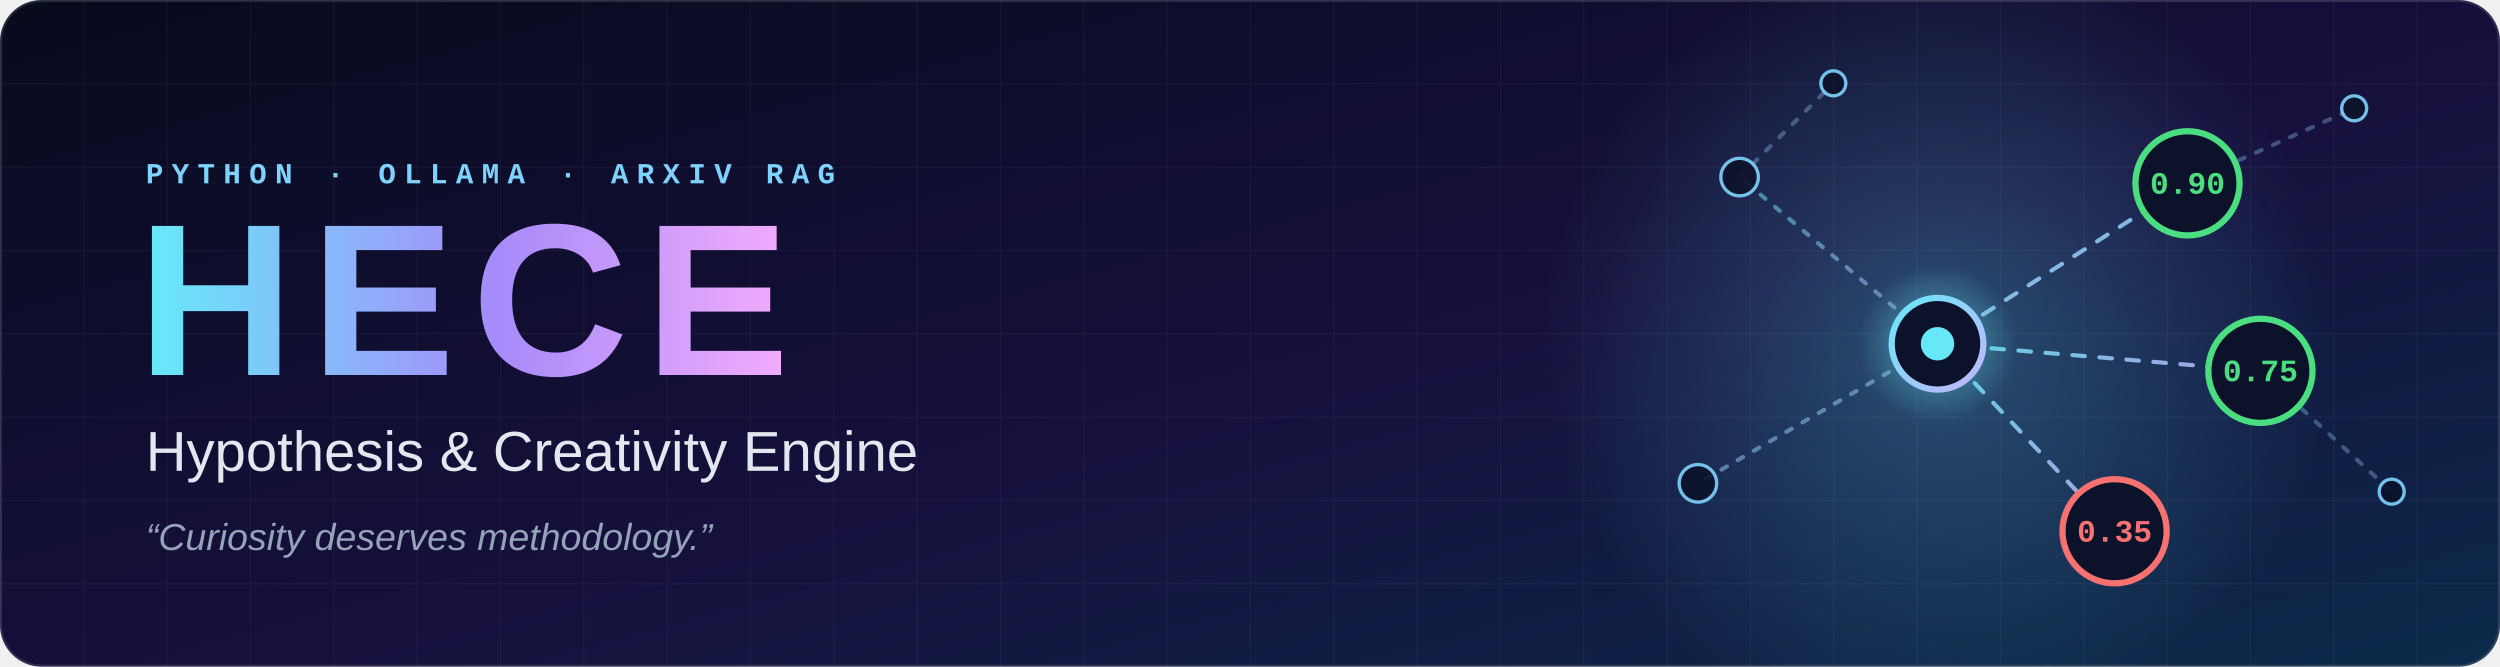
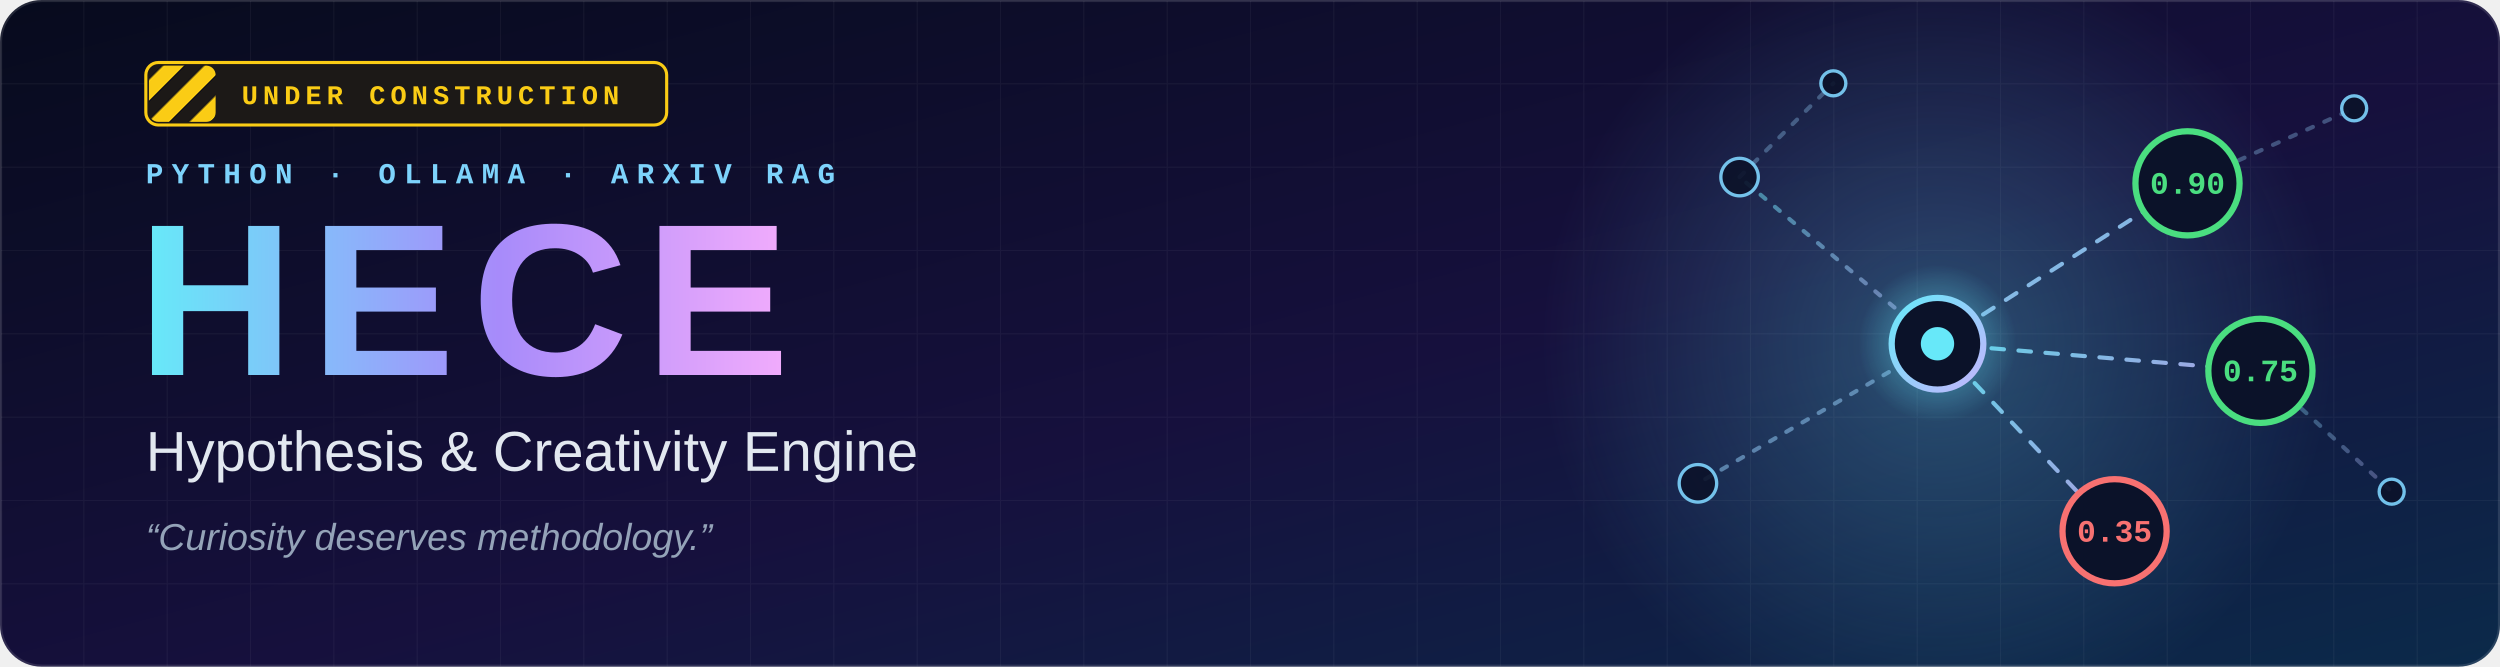
<svg xmlns="http://www.w3.org/2000/svg" viewBox="0 0 1200 320" width="1200" height="320" role="img" aria-labelledby="t d">
  <defs>
    <linearGradient id="bg" x1="0" y1="0" x2="1" y2="1">
      <stop offset="0" stop-color="#070b1d" />
      <stop offset="0.55" stop-color="#16103d" />
      <stop offset="1" stop-color="#0b2a4a" />
    </linearGradient>
    <linearGradient id="title" x1="0" y1="0" x2="1" y2="0">
      <stop offset="0" stop-color="#67e8f9" />
      <stop offset="0.55" stop-color="#a78bfa" />
      <stop offset="1" stop-color="#f0abfc" />
    </linearGradient>
    <linearGradient id="edge" x1="0" y1="0" x2="1" y2="1">
      <stop offset="0" stop-color="#67e8f9" />
      <stop offset="1" stop-color="#c4b5fd" />
    </linearGradient>
    <radialGradient id="glow" cx="0.5" cy="0.5" r="0.5">
      <stop offset="0" stop-color="#67e8f9" stop-opacity="0.55" />
      <stop offset="1" stop-color="#67e8f9" stop-opacity="0" />
    </radialGradient>
    <pattern id="grid" width="40" height="40" patternUnits="userSpaceOnUse">
      <path d="M40 0H0V40" fill="none" stroke="#ffffff" stroke-opacity="0.045" stroke-width="1" />
+     </pattern>
+     <pattern id="hazard" width="14" height="14" patternUnits="userSpaceOnUse" patternTransform="rotate(45)">
+       <rect width="14" height="14" fill="#facc15" />
+       <rect width="7" height="14" fill="#1c1917" />
    </pattern>
    <clipPath id="round">
      <rect width="1200" height="320" rx="20" />
    </clipPath>
  </defs>
  <g clip-path="url(#round)">
    <rect width="1200" height="320" fill="url(#bg)" />
    <rect width="1200" height="320" fill="url(#grid)" />
    <circle cx="930" cy="165" r="190" fill="url(#glow)" opacity="0.5" />
    <g stroke="url(#edge)" stroke-width="2" fill="none" stroke-linecap="round" opacity="0.85">
      <path d="M930 165 L1050 88" stroke-dasharray="6 7">
        <animate attributeName="stroke-dashoffset" from="26" to="0" dur="2.4s" repeatCount="indefinite" />
      </path>
      <path d="M930 165 L1085 178" stroke-dasharray="6 7">
        <animate attributeName="stroke-dashoffset" from="26" to="0" dur="2.1s" repeatCount="indefinite" />
      </path>
      <path d="M930 165 L1015 255" stroke-dasharray="6 7">
        <animate attributeName="stroke-dashoffset" from="26" to="0" dur="2.7s" repeatCount="indefinite" />
      </path>
      <path d="M930 165 L835 85" stroke-dasharray="3 6" opacity="0.6" />
      <path d="M930 165 L815 232" stroke-dasharray="3 6" opacity="0.6" />
      <path d="M835 85 L880 40" stroke-dasharray="3 6" opacity="0.4" />
      <path d="M1050 88 L1130 52" stroke-dasharray="3 6" opacity="0.4" />
      <path d="M1085 178 L1148 236" stroke-dasharray="3 6" opacity="0.4" />
    </g>
    <g fill="#0b1229" stroke="#7dd3fc" stroke-width="1.6" opacity="0.9">
      <circle cx="835" cy="85" r="9" />
      <circle cx="815" cy="232" r="9" />
      <circle cx="880" cy="40" r="6" />
      <circle cx="1130" cy="52" r="6" />
      <circle cx="1148" cy="236" r="6" />
    </g>
    <circle cx="930" cy="165" r="38" fill="url(#glow)" />
    <circle cx="930" cy="165" r="22" fill="#0b1229" stroke="url(#edge)" stroke-width="3" />
    <circle cx="930" cy="165" r="8" fill="#67e8f9">
      <animate attributeName="r" values="7;10;7" dur="2.4s" repeatCount="indefinite" />
    </circle>
    <g font-family="'SFMono-Regular', Consolas, 'Liberation Mono', Menlo, monospace" font-size="15" font-weight="700">
      <circle cx="1050" cy="88" r="25" fill="#0b1229" stroke="#4ade80" stroke-width="3" />
      <text x="1050" y="93" text-anchor="middle" fill="#4ade80">0.90</text>
      <circle cx="1085" cy="178" r="25" fill="#0b1229" stroke="#4ade80" stroke-width="3" />
      <text x="1085" y="183" text-anchor="middle" fill="#4ade80">0.75</text>
      <circle cx="1015" cy="255" r="25" fill="#0b1229" stroke="#f87171" stroke-width="3" />
      <text x="1015" y="260" text-anchor="middle" fill="#f87171">0.35</text>
    </g>
+     <g transform="translate(70 30)">
+       <rect width="250" height="30" rx="6" fill="#1c1917" stroke="#facc15" stroke-width="1.5" />
+       <rect x="1.5" y="1.5" width="32" height="27" rx="4.5" fill="url(#hazard)" />
+       <text x="46" y="20" font-size="13" font-weight="700" letter-spacing="2.4" fill="#facc15" font-family="'SFMono-Regular', Consolas, 'Liberation Mono', Menlo, monospace">UNDER CONSTRUCTION</text>
+     </g>
    <g font-family="'Segoe UI', 'Helvetica Neue', Arial, sans-serif">
      <text x="70" y="88" font-size="14" font-weight="600" letter-spacing="4" fill="#7dd3fc" font-family="'SFMono-Regular', Consolas, 'Liberation Mono', Menlo, monospace">PYTHON  ·  OLLAMA  ·  ARXIV RAG</text>
      <text x="66" y="180" font-size="104" font-weight="800" letter-spacing="8" fill="url(#title)">HECE</text>
      <text x="70" y="226" font-size="27" font-weight="500" fill="#e2e8f0">Hypothesis &amp; Creativity Engine</text>
      <text x="70" y="264" font-size="18" font-style="italic" fill="#94a3b8">“Curiosity deserves methodology.”</text>
    </g>
  </g>
  <rect x="0.5" y="0.5" width="1199" height="319" rx="19.5" fill="none" stroke="#ffffff" stroke-opacity="0.12" />
</svg>
